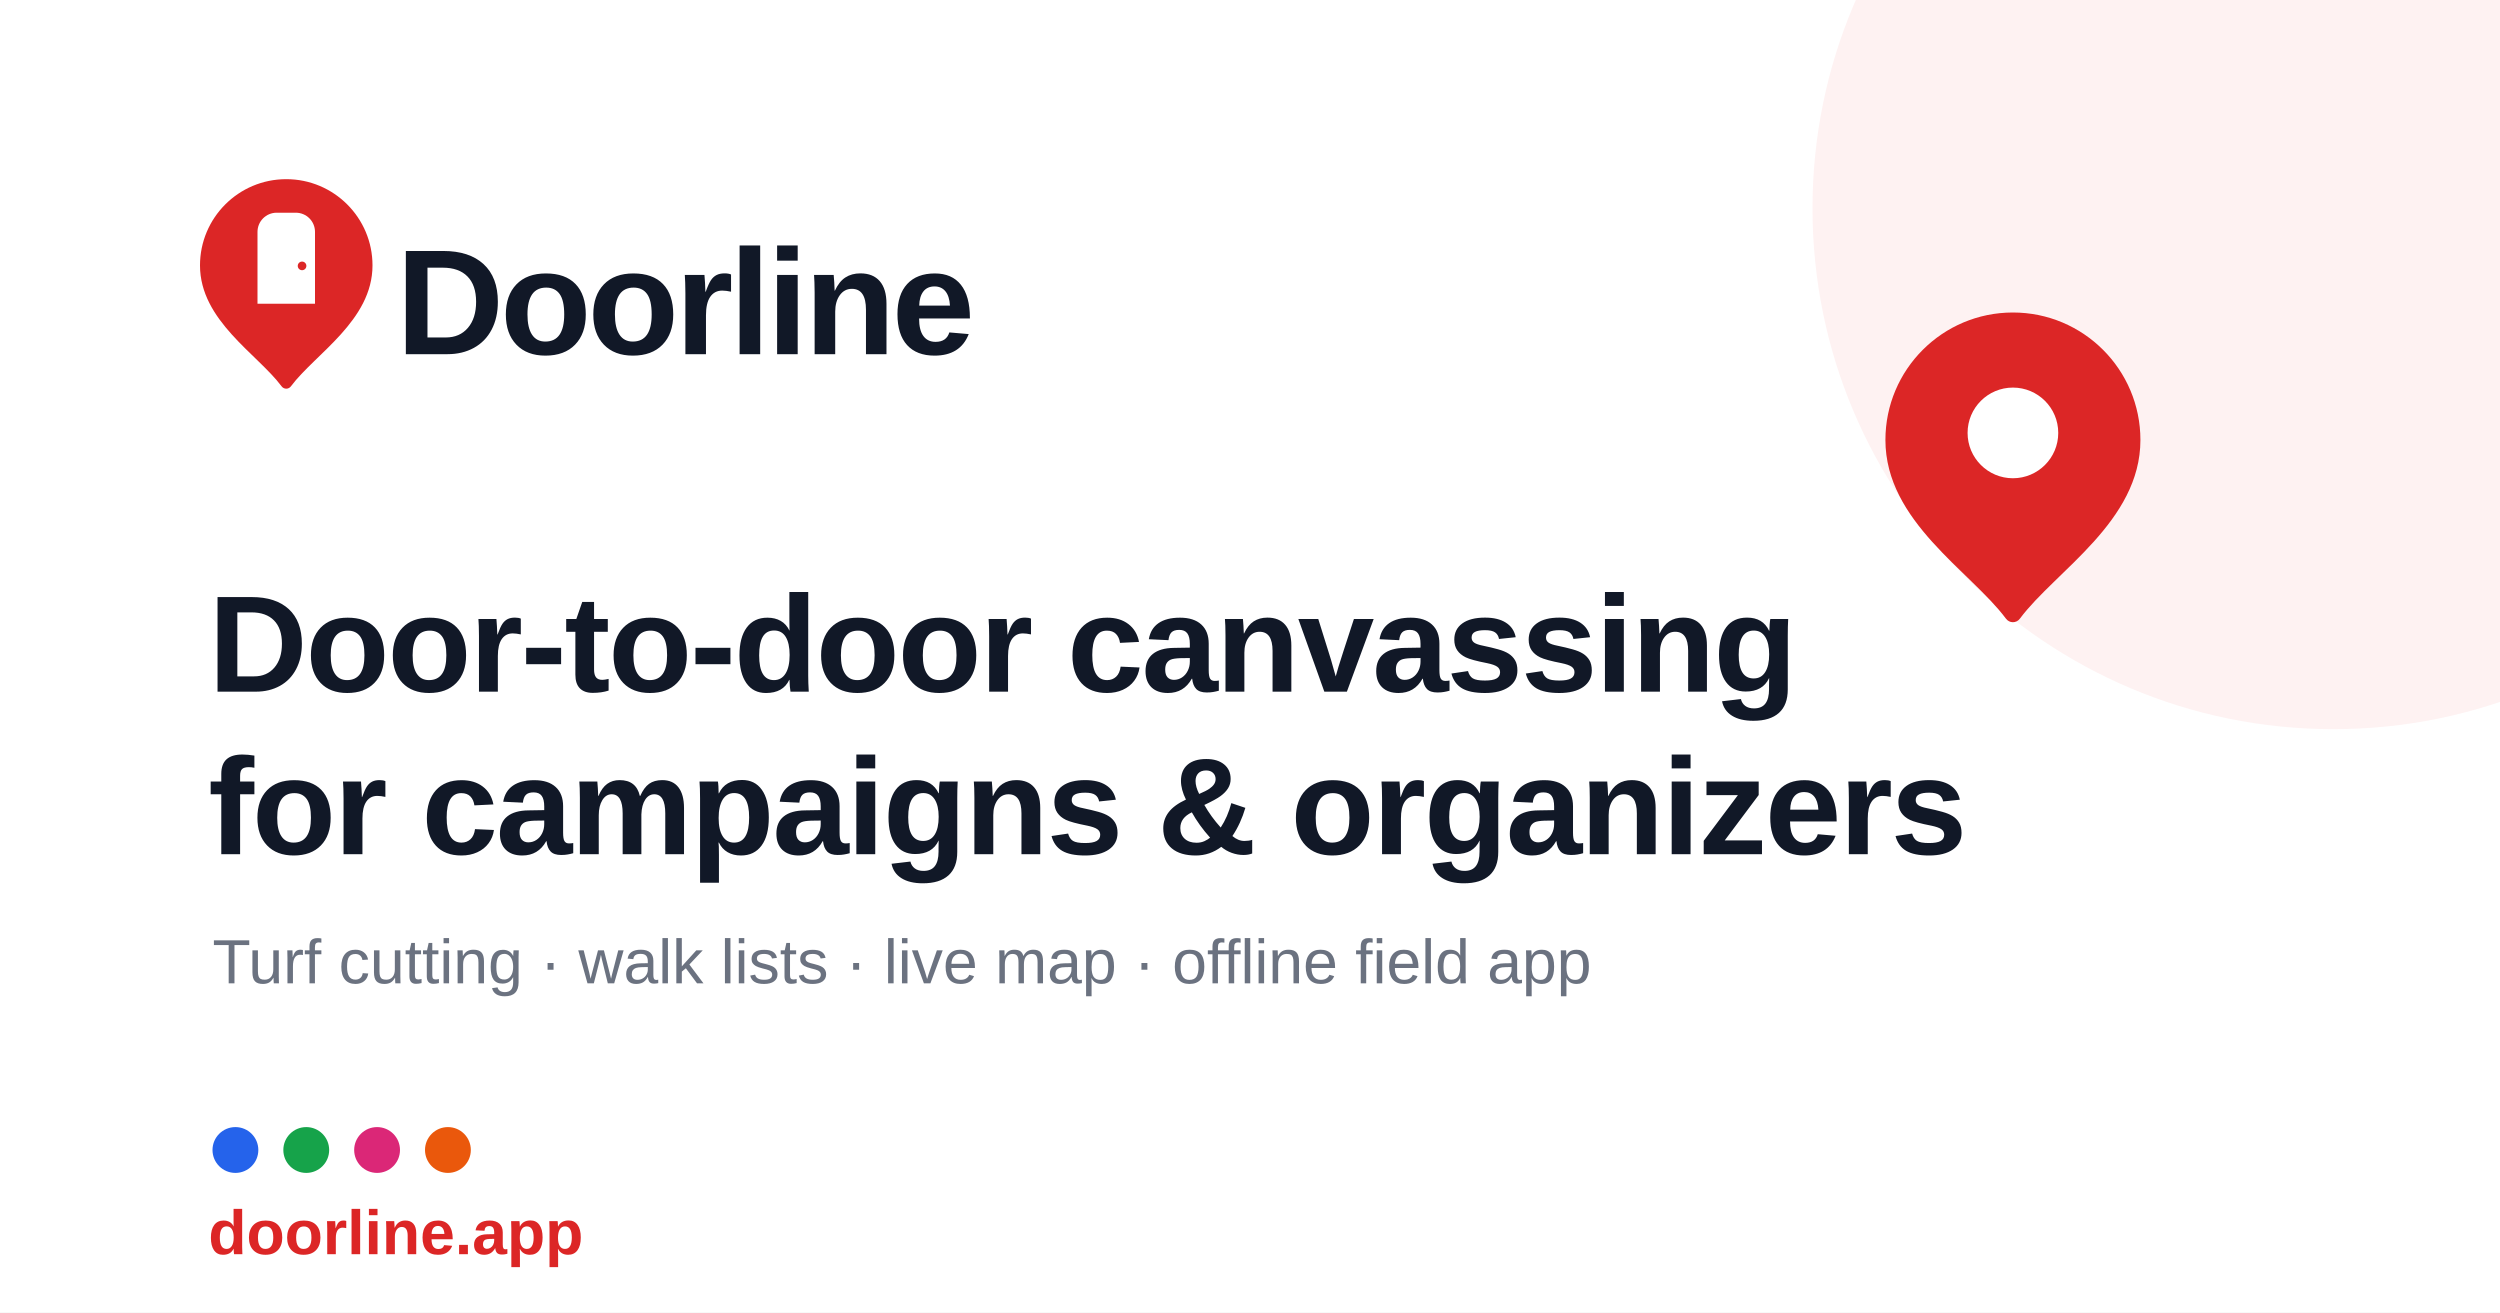
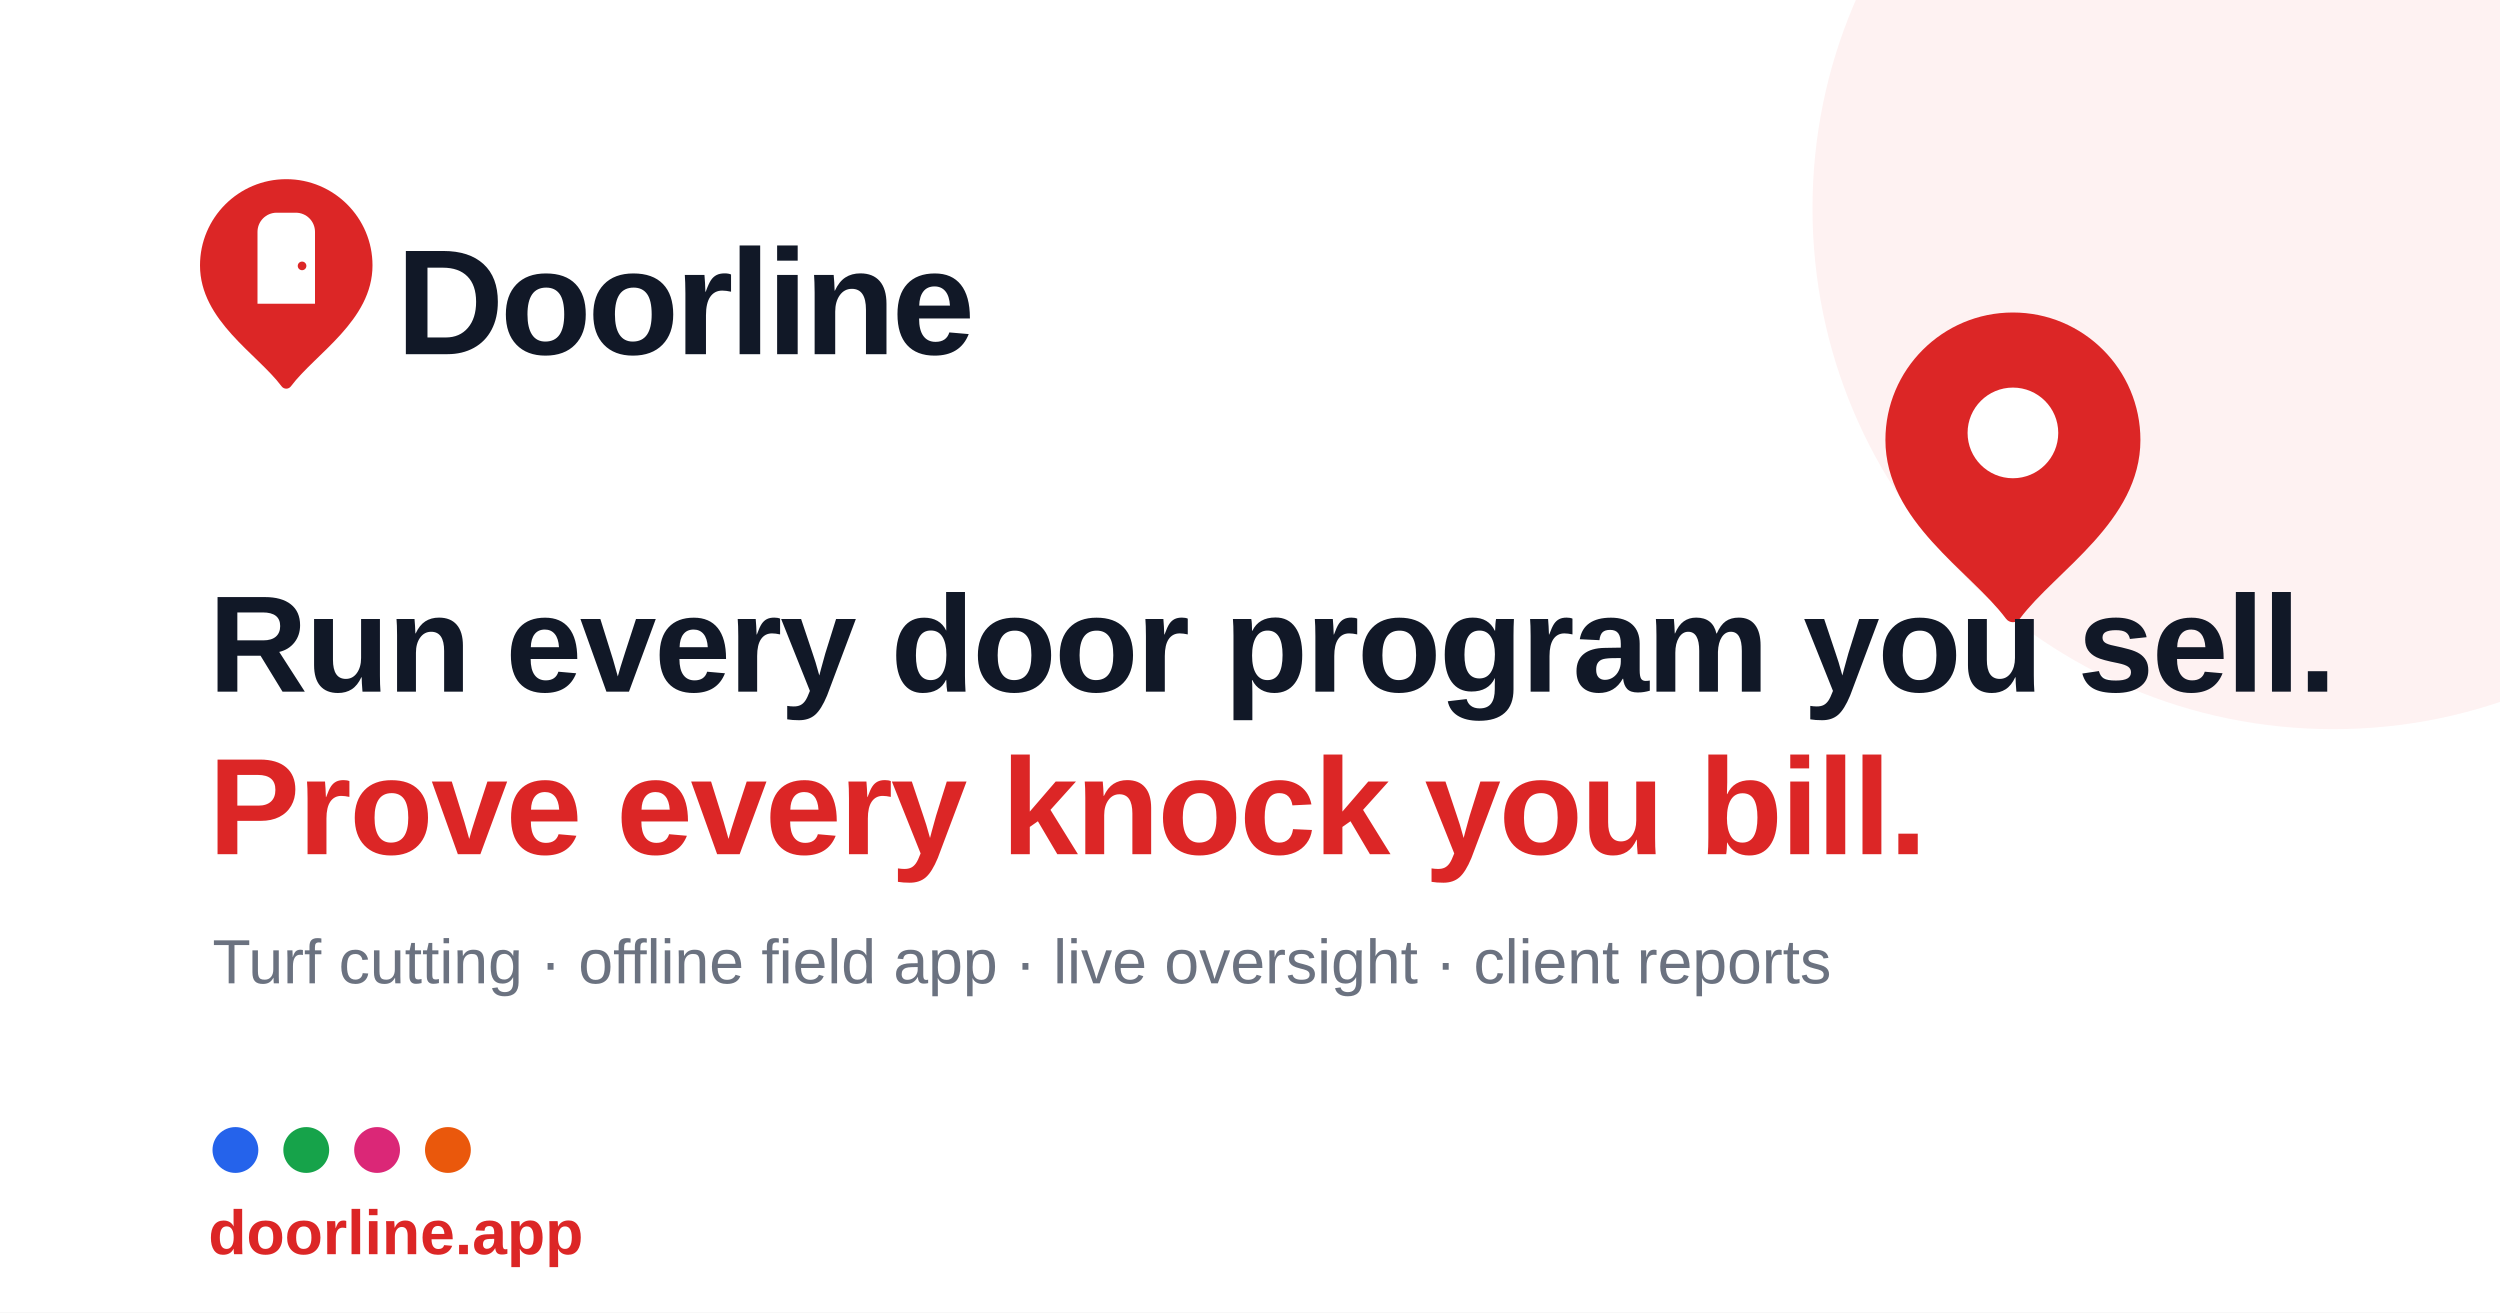
<svg xmlns="http://www.w3.org/2000/svg" width="1200" height="630" viewBox="0 0 1200 630">
  <rect width="1200" height="630" fill="#ffffff" />
  <circle cx="1120" cy="100" r="250" fill="#FEF2F2" />
  <g transform="translate(905,150) scale(3.4)">
    <path d="M18 0 C8.06 0 0 8.06 0 18 C0 29.5 12 36.5 17 43.2 C17.5 43.9 18.5 43.9 19 43.2 C24 36.5 36 29.5 36 18 C36 8.06 27.94 0 18 0 Z" fill="#DC2626" />
    <circle cx="18" cy="17" r="6.4" fill="#ffffff" />
  </g>
  <g transform="translate(96,86) scale(2.3)">
    <path d="M18 0 C8.06 0 0 8.06 0 18 C0 29.5 12 36.5 17 43.2 C17.5 43.9 18.5 43.9 19 43.2 C24 36.5 36 29.5 36 18 C36 8.06 27.94 0 18 0 Z" fill="#DC2626" />
    <path d="M12 11 L12 26 L24 26 L24 11 C24 8.79 22.21 7 20 7 L16 7 C13.79 7 12 8.79 12 11 Z" fill="#ffffff" />
    <rect x="20.4" y="17.2" width="1.8" height="1.8" rx="0.9" fill="#DC2626" />
  </g>
  <text x="190" y="170" font-family="Arial, Helvetica, sans-serif" font-size="72" font-weight="700" letter-spacing="-2" fill="#111827">Doorline</text>
-   <text x="100" y="332" font-family="Arial, Helvetica, sans-serif" font-size="66" font-weight="700" letter-spacing="-1" fill="#111827">Door-to-door canvassing</text>
-   <text x="100" y="410" font-family="Arial, Helvetica, sans-serif" font-size="66" font-weight="700" letter-spacing="-1" fill="#111827">for campaigns &amp; organizers</text>
-   <text x="102" y="472" font-family="Arial, Helvetica, sans-serif" font-size="30" font-weight="400" fill="#6B7280">Turf cutting · walk lists · live map · offline field app</text>
+   <text x="100" y="332" font-family="Arial, Helvetica, sans-serif" font-size="66" font-weight="700" letter-spacing="-1" fill="#111827">Run every door program you sell.</text>
+   <text x="100" y="410" font-family="Arial, Helvetica, sans-serif" font-size="66" font-weight="700" letter-spacing="-1" fill="#DC2626">Prove every knock you bill.</text>
+   <text x="102" y="472" font-family="Arial, Helvetica, sans-serif" font-size="30" font-weight="400" fill="#6B7280">Turf cutting · offline field app · live oversight · client reports</text>
  <g transform="translate(113,552)">
    <circle cx="0" cy="0" r="11" fill="#2563eb" />
    <circle cx="34" cy="0" r="11" fill="#16a34a" />
    <circle cx="68" cy="0" r="11" fill="#db2777" />
    <circle cx="102" cy="0" r="11" fill="#ea580c" />
  </g>
  <text x="100" y="602" font-family="Arial, Helvetica, sans-serif" font-size="30" font-weight="700" fill="#DC2626">doorline.app</text>
</svg>
